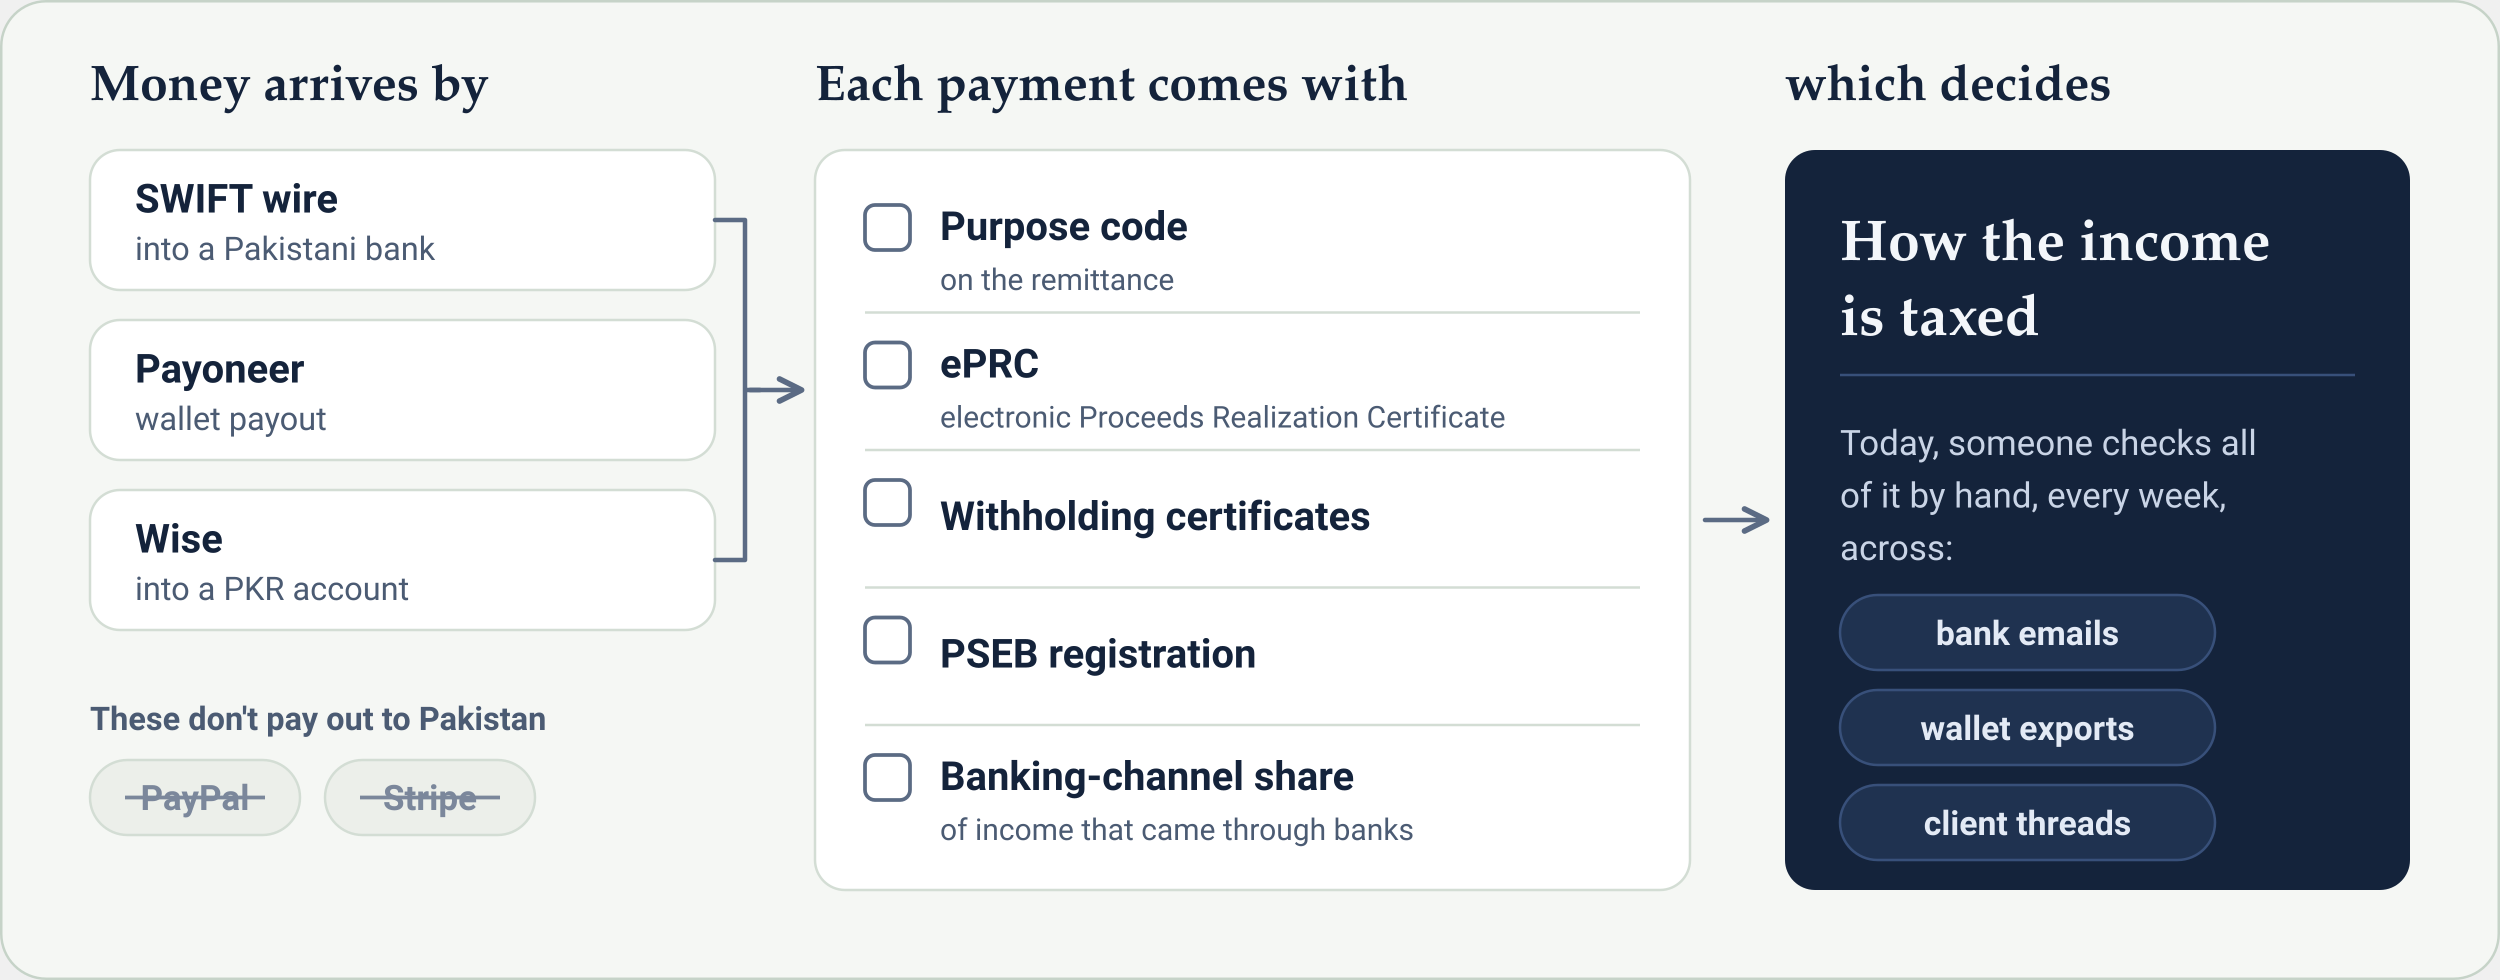
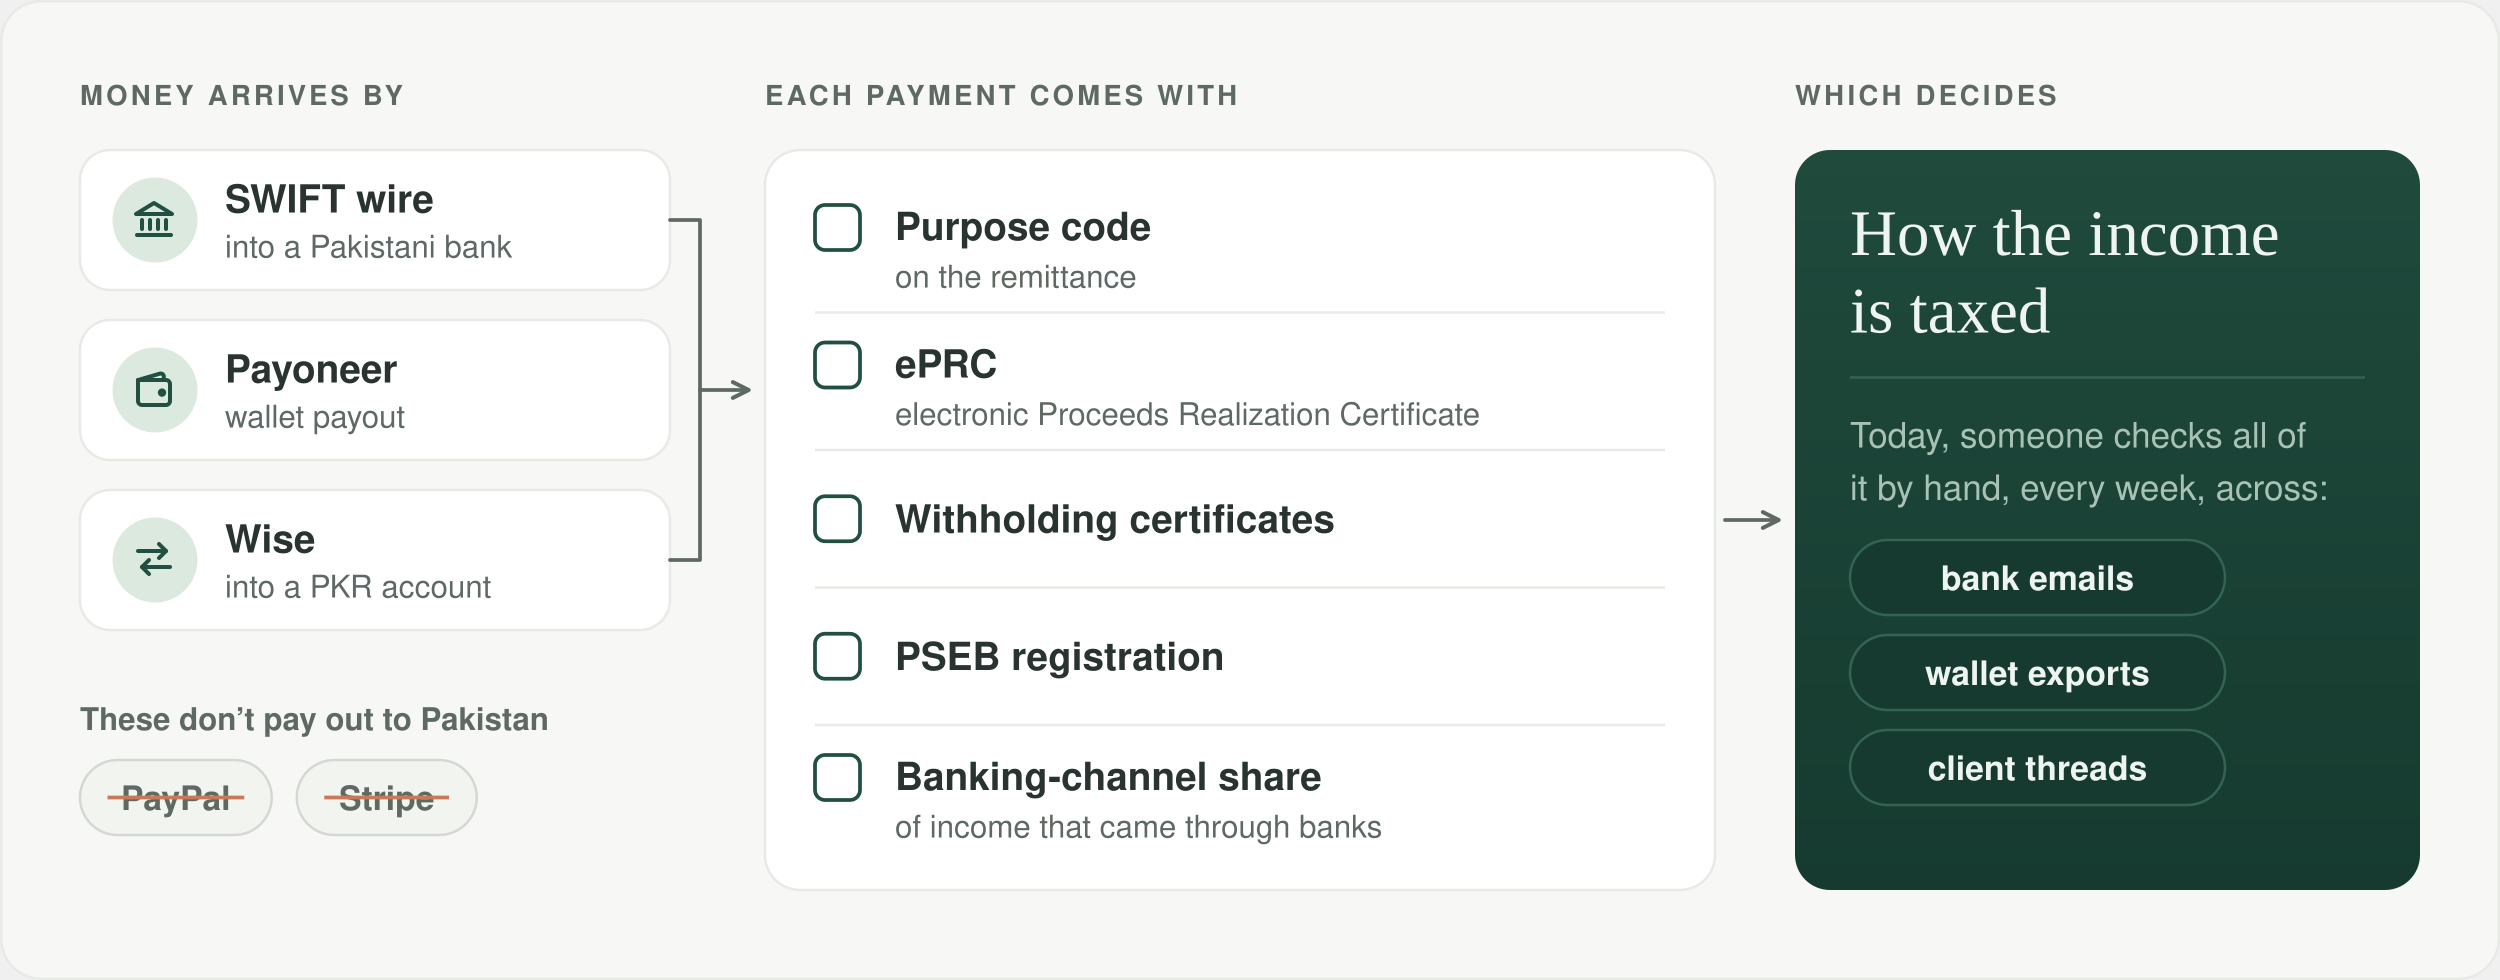
- <svg xmlns="http://www.w3.org/2000/svg" viewBox="0 0 1000 392" width="1000" height="392" role="img" aria-labelledby="t d">
-   <style>.serif{font-family:Georgia,'Iowan Old Style','Palatino Linotype',Palatino,'Times New Roman',serif}.sans{font-family:ui-sans-serif,system-ui,-apple-system,'Segoe UI',Roboto,'Helvetica Neue',Arial,sans-serif}.mono{font-family:ui-monospace,SFMono-Regular,Menlo,Consolas,'Liberation Mono',monospace}</style>
+ <svg xmlns="http://www.w3.org/2000/svg" viewBox="0 0 1000 392" width="1000" height="392" role="img" aria-labelledby="title" aria-describedby="desc">
+   <style>
+ .serif{font-family:'DM Serif Display',Georgia,'Times New Roman',serif;font-weight:400}
+ .sans{font-family:Manrope,'Segoe UI',Helvetica,Arial,sans-serif}
+ .mono{font-family:ui-monospace,SFMono-Regular,Menlo,Consolas,'Liberation Mono',monospace}
+ </style>
  <defs>
-     <marker id="ah" viewBox="0 0 10 10" refX="8" refY="5" markerWidth="7" markerHeight="7" orient="auto">
-       <path d="M1.5 1.5 L8.5 5 L1.5 8.5" fill="none" stroke="#5B6B84" stroke-width="1.8" stroke-linecap="round" stroke-linejoin="round" />
+     <marker id="arrow" viewBox="0 0 10 10" refX="8" refY="5" markerWidth="6" markerHeight="6" orient="auto">
+       <path d="M1.5 1.5 8.5 5 1.5 8.5" fill="none" stroke="#5F6963" stroke-width="1.8" stroke-linecap="round" stroke-linejoin="round" />
    </marker>
+     <linearGradient id="panel" x1="0" y1="0" x2="0" y2="1">
+       <stop offset="0" stop-color="#1F4A3C" />
+       <stop offset="1" stop-color="#163A2F" />
+     </linearGradient>
  </defs>
-   <rect x="0.5" y="0.5" width="999" height="391" rx="18" fill="#F5F7F4" stroke="#C6D3C8" stroke-width="1" />
-   <text x="36" y="40" class="serif" font-size="20" font-weight="700" fill="#14233B" text-anchor="start">Money arrives by</text>
-   <text x="326" y="40" class="serif" font-size="20" font-weight="700" fill="#14233B" text-anchor="start">Each payment comes with</text>
-   <text x="714" y="40" class="serif" font-size="20" font-weight="700" fill="#14233B" text-anchor="start">which decides</text>
-   <rect x="36" y="60" width="250" height="56" rx="12" fill="#FFFFFF" stroke="#D3DDD4" stroke-width="1" />
-   <text x="54" y="85" class="sans" font-size="16" font-weight="700" fill="#14233B" text-anchor="start">SWIFT wire</text>
-   <text x="54" y="104" class="sans" font-size="13" font-weight="400" fill="#4B5B73" text-anchor="start">into a Pakistani bank</text>
-   <rect x="36" y="128" width="250" height="56" rx="12" fill="#FFFFFF" stroke="#D3DDD4" stroke-width="1" />
-   <text x="54" y="153" class="sans" font-size="16" font-weight="700" fill="#14233B" text-anchor="start">Payoneer</text>
-   <text x="54" y="172" class="sans" font-size="13" font-weight="400" fill="#4B5B73" text-anchor="start">wallet payout</text>
-   <rect x="36" y="196" width="250" height="56" rx="12" fill="#FFFFFF" stroke="#D3DDD4" stroke-width="1" />
-   <text x="54" y="221" class="sans" font-size="16" font-weight="700" fill="#14233B" text-anchor="start">Wise</text>
-   <text x="54" y="240" class="sans" font-size="13" font-weight="400" fill="#4B5B73" text-anchor="start">into a PKR account</text>
-   <text x="36" y="292" class="sans" font-size="13" font-weight="700" fill="#4B5B73" text-anchor="start">These don't pay out to Pakistan</text>
-   <rect x="36" y="304" width="84" height="30" rx="15" fill="#ECEFEA" stroke="#D3DDD4" stroke-width="1" />
-   <text x="78.0" y="324" class="sans" font-size="14" font-weight="600" fill="#7B879B" text-anchor="middle">PayPal</text>
-   <line x1="50" y1="319" x2="106" y2="319" stroke="#7B879B" stroke-width="1.5" />
-   <rect x="130" y="304" width="84" height="30" rx="15" fill="#ECEFEA" stroke="#D3DDD4" stroke-width="1" />
-   <text x="172.0" y="324" class="sans" font-size="14" font-weight="600" fill="#7B879B" text-anchor="middle">Stripe</text>
-   <line x1="144" y1="319" x2="200" y2="319" stroke="#7B879B" stroke-width="1.5" />
-   <rect x="326" y="60" width="350" height="296" rx="12" fill="#FFFFFF" stroke="#D3DDD4" stroke-width="1" />
-   <rect x="346" y="82" width="18" height="18" rx="4" fill="#fff" stroke="#5B6B84" stroke-width="1.5" />
-   <text x="376" y="96" class="sans" font-size="16" font-weight="700" fill="#14233B" text-anchor="start">Purpose code</text>
-   <text x="376" y="116" class="sans" font-size="12" font-weight="400" fill="#4B5B73" text-anchor="start">on the remittance</text>
-   <line x1="346" y1="125" x2="656" y2="125" stroke="#D3DDD4" />
-   <rect x="346" y="137" width="18" height="18" rx="4" fill="#fff" stroke="#5B6B84" stroke-width="1.5" />
-   <text x="376" y="151" class="sans" font-size="16" font-weight="700" fill="#14233B" text-anchor="start">ePRC</text>
-   <text x="376" y="171" class="sans" font-size="12" font-weight="400" fill="#4B5B73" text-anchor="start">electronic Proceeds Realization Certificate</text>
-   <line x1="346" y1="180" x2="656" y2="180" stroke="#D3DDD4" />
-   <rect x="346" y="192" width="18" height="18" rx="4" fill="#fff" stroke="#5B6B84" stroke-width="1.5" />
-   <text x="376" y="212" class="sans" font-size="16" font-weight="700" fill="#14233B" text-anchor="start">Withholding certificates</text>
-   <line x1="346" y1="235" x2="656" y2="235" stroke="#D3DDD4" />
-   <rect x="346" y="247" width="18" height="18" rx="4" fill="#fff" stroke="#5B6B84" stroke-width="1.5" />
-   <text x="376" y="267" class="sans" font-size="16" font-weight="700" fill="#14233B" text-anchor="start">PSEB registration</text>
-   <line x1="346" y1="290" x2="656" y2="290" stroke="#D3DDD4" />
-   <rect x="346" y="302" width="18" height="18" rx="4" fill="#fff" stroke="#5B6B84" stroke-width="1.5" />
-   <text x="376" y="316" class="sans" font-size="16" font-weight="700" fill="#14233B" text-anchor="start">Banking-channel share</text>
-   <text x="376" y="336" class="sans" font-size="12" font-weight="400" fill="#4B5B73" text-anchor="start">of income that came through banks</text>
-   <rect x="714" y="60" width="250" height="296" rx="12" fill="#14233B" stroke="#14233B" stroke-width="0" />
-   <text x="736" y="104" class="serif" font-size="23" font-weight="700" fill="#F3F6FA" text-anchor="start">How the income</text>
-   <text x="736" y="134" class="serif" font-size="23" font-weight="700" fill="#F3F6FA" text-anchor="start">is taxed</text>
-   <line x1="736" y1="150" x2="942" y2="150" stroke="#38507A" />
-   <text x="736" y="182" class="sans" font-size="14" font-weight="400" fill="#C9D4E6" text-anchor="start">Today, someone checks all</text>
-   <text x="736" y="203" class="sans" font-size="14" font-weight="400" fill="#C9D4E6" text-anchor="start">of it by hand, every week,</text>
-   <text x="736" y="224" class="sans" font-size="14" font-weight="400" fill="#C9D4E6" text-anchor="start">across:</text>
-   <rect x="736" y="238" width="150" height="30" rx="15" fill="#1F3250" stroke="#38507A" stroke-width="1" />
-   <text x="811" y="258" class="sans" font-size="13.5" font-weight="600" fill="#E3EAF5" text-anchor="middle">bank emails</text>
-   <rect x="736" y="276" width="150" height="30" rx="15" fill="#1F3250" stroke="#38507A" stroke-width="1" />
-   <text x="811" y="296" class="sans" font-size="13.5" font-weight="600" fill="#E3EAF5" text-anchor="middle">wallet exports</text>
-   <rect x="736" y="314" width="150" height="30" rx="15" fill="#1F3250" stroke="#38507A" stroke-width="1" />
-   <text x="811" y="334" class="sans" font-size="13.5" font-weight="600" fill="#E3EAF5" text-anchor="middle">client threads</text>
-   <path d="M286,88 H298 V224 H286 M298,156 H304" fill="none" stroke="#5B6B84" stroke-width="1.8" stroke-linecap="round" stroke-linejoin="round" />
-   <path d="M300,156 H320" fill="none" stroke="#5B6B84" stroke-width="1.8" stroke-linecap="round" stroke-linejoin="round" marker-end="url(#ah)" />
-   <path d="M682,208 H706" fill="none" stroke="#5B6B84" stroke-width="1.8" stroke-linecap="round" stroke-linejoin="round" marker-end="url(#ah)" />
+   <rect x="0.5" y="0.5" width="999" height="391" rx="16" fill="#F7F8F5" stroke="#E7EAE5" />
+   <text x="32" y="42" class="sans" font-size="11" font-weight="700" letter-spacing="1.3" fill="#5F6963">MONEY ARRIVES BY</text>
+   <text x="306" y="42" class="sans" font-size="11" font-weight="700" letter-spacing="1.3" fill="#5F6963">EACH PAYMENT COMES WITH</text>
+   <text x="718" y="42" class="sans" font-size="11" font-weight="700" letter-spacing="1.3" fill="#5F6963">WHICH DECIDES</text>
+   <rect x="32" y="60" width="236" height="56" rx="12" fill="#FFFFFF" stroke="#E7EAE5" />
+   <circle cx="62" cy="88" r="17" fill="#DCE9DF" />
+   <g transform="translate(52 78) scale(0.8)" fill="none" stroke="#214F41" stroke-width="2" stroke-linecap="round" stroke-linejoin="round">
+     <path d="M3 9.5 12 4l9 5.5z" />
+     <line x1="6" y1="12.5" x2="6" y2="17" />
+     <line x1="10" y1="12.5" x2="10" y2="17" />
+     <line x1="14" y1="12.5" x2="14" y2="17" />
+     <line x1="18" y1="12.5" x2="18" y2="17" />
+     <line x1="3.5" y1="20" x2="20.5" y2="20" />
+   </g>
+   <text x="90" y="85" class="sans" font-size="15.5" font-weight="700" fill="#29332F">SWIFT wire</text>
+   <text x="90" y="103" class="sans" font-size="12.5" fill="#5F6963">into a Pakistani bank</text>
+   <rect x="32" y="128" width="236" height="56" rx="12" fill="#FFFFFF" stroke="#E7EAE5" />
+   <circle cx="62" cy="156" r="17" fill="#DCE9DF" />
+   <g transform="translate(52 146) scale(0.8)" fill="none" stroke="#214F41" stroke-width="2" stroke-linecap="round" stroke-linejoin="round">
+     <path d="M4 7.5h14a2 2 0 0 1 2 2V18a2 2 0 0 1-2 2H6a2 2 0 0 1-2-2z" />
+     <path d="M4 7.5 15 4.3a1.5 1.5 0 0 1 1.9 1.4v1.8" />
+     <circle cx="16" cy="13.8" r="1.1" />
+   </g>
+   <text x="90" y="153" class="sans" font-size="15.5" font-weight="700" fill="#29332F">Payoneer</text>
+   <text x="90" y="171" class="sans" font-size="12.5" fill="#5F6963">wallet payout</text>
+   <rect x="32" y="196" width="236" height="56" rx="12" fill="#FFFFFF" stroke="#E7EAE5" />
+   <circle cx="62" cy="224" r="17" fill="#DCE9DF" />
+   <g transform="translate(52 214) scale(0.8)" fill="none" stroke="#214F41" stroke-width="2" stroke-linecap="round" stroke-linejoin="round">
+     <path d="M4 8h14" />
+     <polyline points="14.5,4.5 18,8 14.5,11.5" />
+     <path d="M20 16H6" />
+     <polyline points="9.5,12.5 6,16 9.5,19.5" />
+   </g>
+   <text x="90" y="221" class="sans" font-size="15.5" font-weight="700" fill="#29332F">Wise</text>
+   <text x="90" y="239" class="sans" font-size="12.5" fill="#5F6963">into a PKR account</text>
+   <text x="32" y="292" class="sans" font-size="12.5" font-weight="700" fill="#5F6963">These don’t pay out to Pakistan</text>
+   <rect x="32" y="304" width="76.7" height="30" rx="15" fill="#F2F4F0" stroke="#D3D9D2" />
+   <text x="70.3" y="324" class="sans" font-size="13.5" font-weight="600" text-anchor="middle" fill="#5F6963">PayPal</text>
+   <line x1="43" y1="319" x2="97.7" y2="319" stroke="#C77959" stroke-width="1.5" />
+   <rect x="118.7" y="304" width="72" height="30" rx="15" fill="#F2F4F0" stroke="#D3D9D2" />
+   <text x="154.7" y="324" class="sans" font-size="13.5" font-weight="600" text-anchor="middle" fill="#5F6963">Stripe</text>
+   <line x1="129.7" y1="319" x2="179.6" y2="319" stroke="#C77959" stroke-width="1.5" />
+   <rect x="306" y="60" width="380" height="296" rx="14" fill="#FFFFFF" stroke="#E7EAE5" />
+   <rect x="326" y="82" width="18" height="18" rx="4" fill="#FFFFFF" stroke="#214F41" stroke-width="1.5" />
+   <text x="358" y="96" class="sans" font-size="15.5" font-weight="700" fill="#29332F">Purpose code</text>
+   <text x="358" y="115" class="sans" font-size="12.5" fill="#5F6963">on the remittance</text>
+   <line x1="326" y1="125" x2="666" y2="125" stroke="#E7EAE5" />
+   <rect x="326" y="137" width="18" height="18" rx="4" fill="#FFFFFF" stroke="#214F41" stroke-width="1.5" />
+   <text x="358" y="151" class="sans" font-size="15.5" font-weight="700" fill="#29332F">ePRC</text>
+   <text x="358" y="170" class="sans" font-size="12.5" fill="#5F6963">electronic Proceeds Realization Certificate</text>
+   <line x1="326" y1="180" x2="666" y2="180" stroke="#E7EAE5" />
+   <rect x="326" y="198.5" width="18" height="18" rx="4" fill="#FFFFFF" stroke="#214F41" stroke-width="1.5" />
+   <text x="358" y="213" class="sans" font-size="15.5" font-weight="700" fill="#29332F">Withholding certificates</text>
+   <line x1="326" y1="235" x2="666" y2="235" stroke="#E7EAE5" />
+   <rect x="326" y="253.5" width="18" height="18" rx="4" fill="#FFFFFF" stroke="#214F41" stroke-width="1.5" />
+   <text x="358" y="268" class="sans" font-size="15.5" font-weight="700" fill="#29332F">PSEB registration</text>
+   <line x1="326" y1="290" x2="666" y2="290" stroke="#E7EAE5" />
+   <rect x="326" y="302" width="18" height="18" rx="4" fill="#FFFFFF" stroke="#214F41" stroke-width="1.5" />
+   <text x="358" y="316" class="sans" font-size="15.5" font-weight="700" fill="#29332F">Banking-channel share</text>
+   <text x="358" y="335" class="sans" font-size="12.5" fill="#5F6963">of income that came through banks</text>
+   <rect x="718" y="60" width="250" height="296" rx="14" fill="url(#panel)" />
+   <text x="740" y="102" class="serif" font-size="26" fill="#EEF4F0">How the income</text>
+   <text x="740" y="133" class="serif" font-size="26" fill="#EEF4F0">is taxed</text>
+   <line x1="740" y1="151" x2="946" y2="151" stroke="#336352" />
+   <text x="740" y="179" class="sans" font-size="14" fill="#A9C2B6">Today, someone checks all of</text>
+   <text x="740" y="200" class="sans" font-size="14" fill="#A9C2B6">it by hand, every week, across:</text>
+   <rect x="740" y="216" width="150" height="30" rx="15" fill="#163A2F" stroke="#336352" />
+   <text x="815" y="236" class="sans" font-size="13.5" font-weight="600" text-anchor="middle" fill="#EEF4F0">bank emails</text>
+   <rect x="740" y="254" width="150" height="30" rx="15" fill="#163A2F" stroke="#336352" />
+   <text x="815" y="274" class="sans" font-size="13.5" font-weight="600" text-anchor="middle" fill="#EEF4F0">wallet exports</text>
+   <rect x="740" y="292" width="150" height="30" rx="15" fill="#163A2F" stroke="#336352" />
+   <text x="815" y="312" class="sans" font-size="13.5" font-weight="600" text-anchor="middle" fill="#EEF4F0">client threads</text>
+   <path d="M268 88H280V224H268" fill="none" stroke="#5F6963" stroke-width="1.5" stroke-linecap="round" stroke-linejoin="round" />
+   <path d="M280 156H299" fill="none" stroke="#5F6963" stroke-width="1.5" stroke-linecap="round" stroke-linejoin="round" marker-end="url(#arrow)" />
+   <path d="M690 208H711" fill="none" stroke="#5F6963" stroke-width="1.5" stroke-linecap="round" stroke-linejoin="round" marker-end="url(#arrow)" />
</svg>
